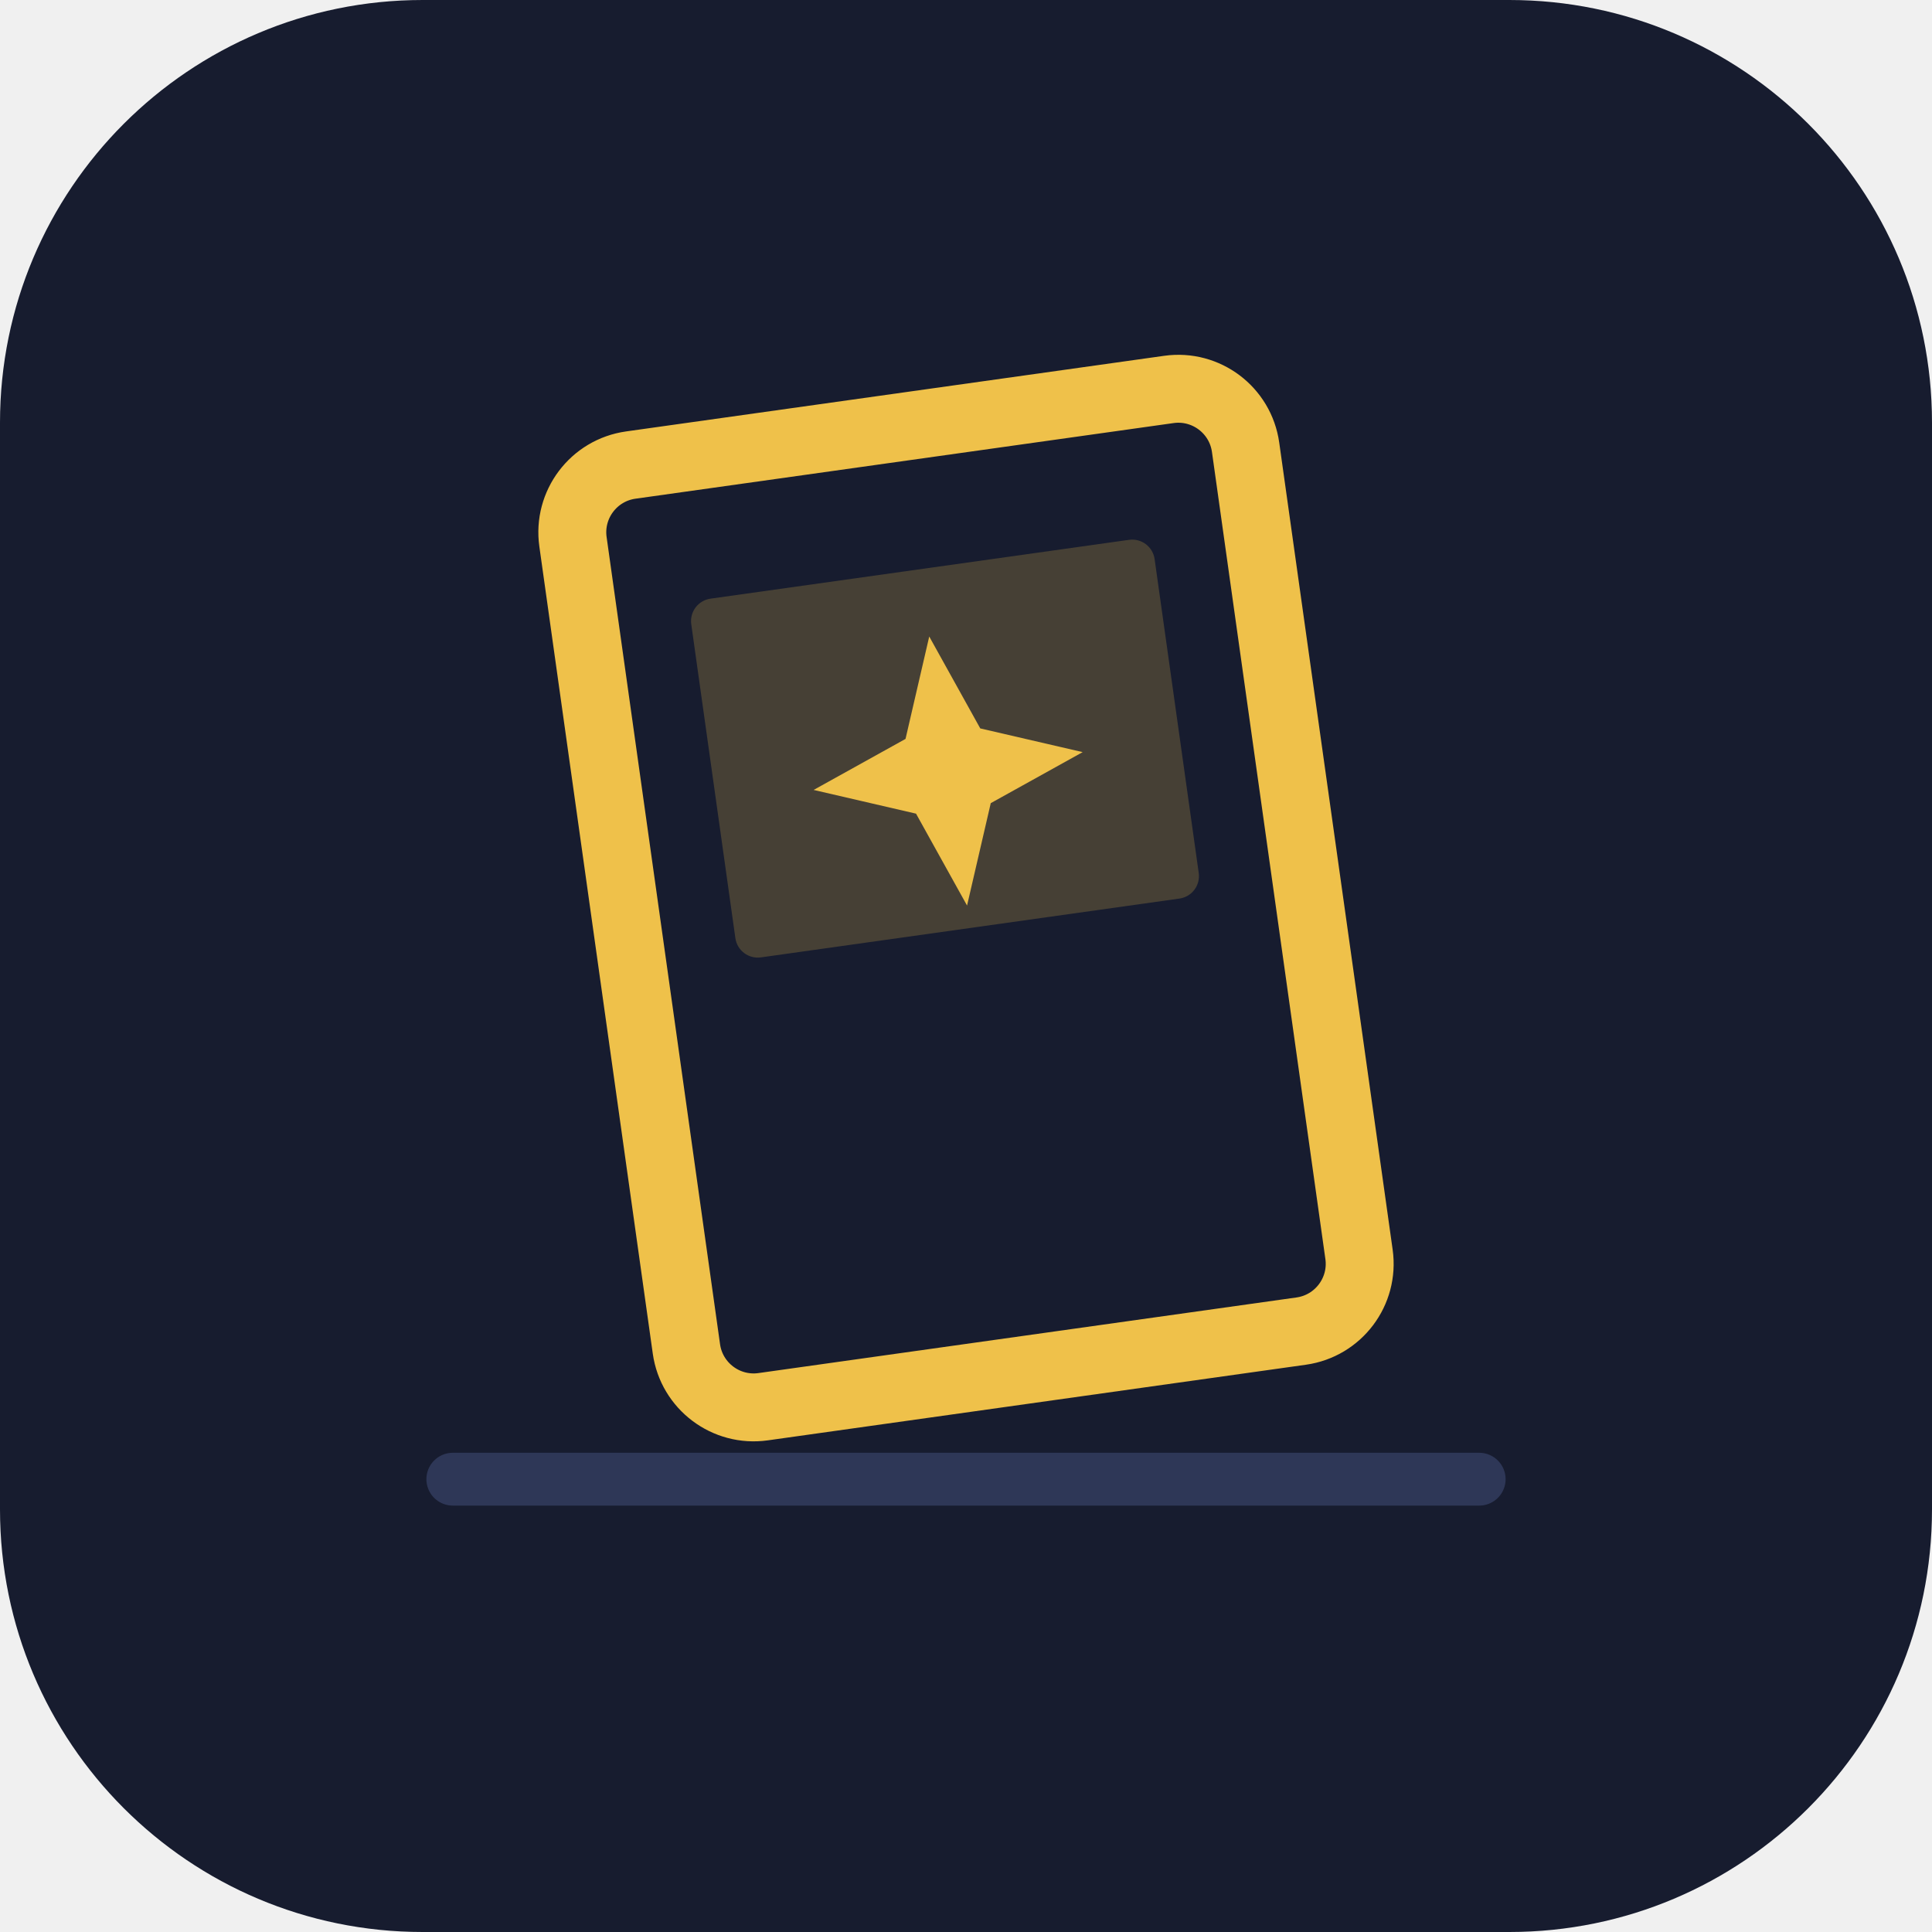
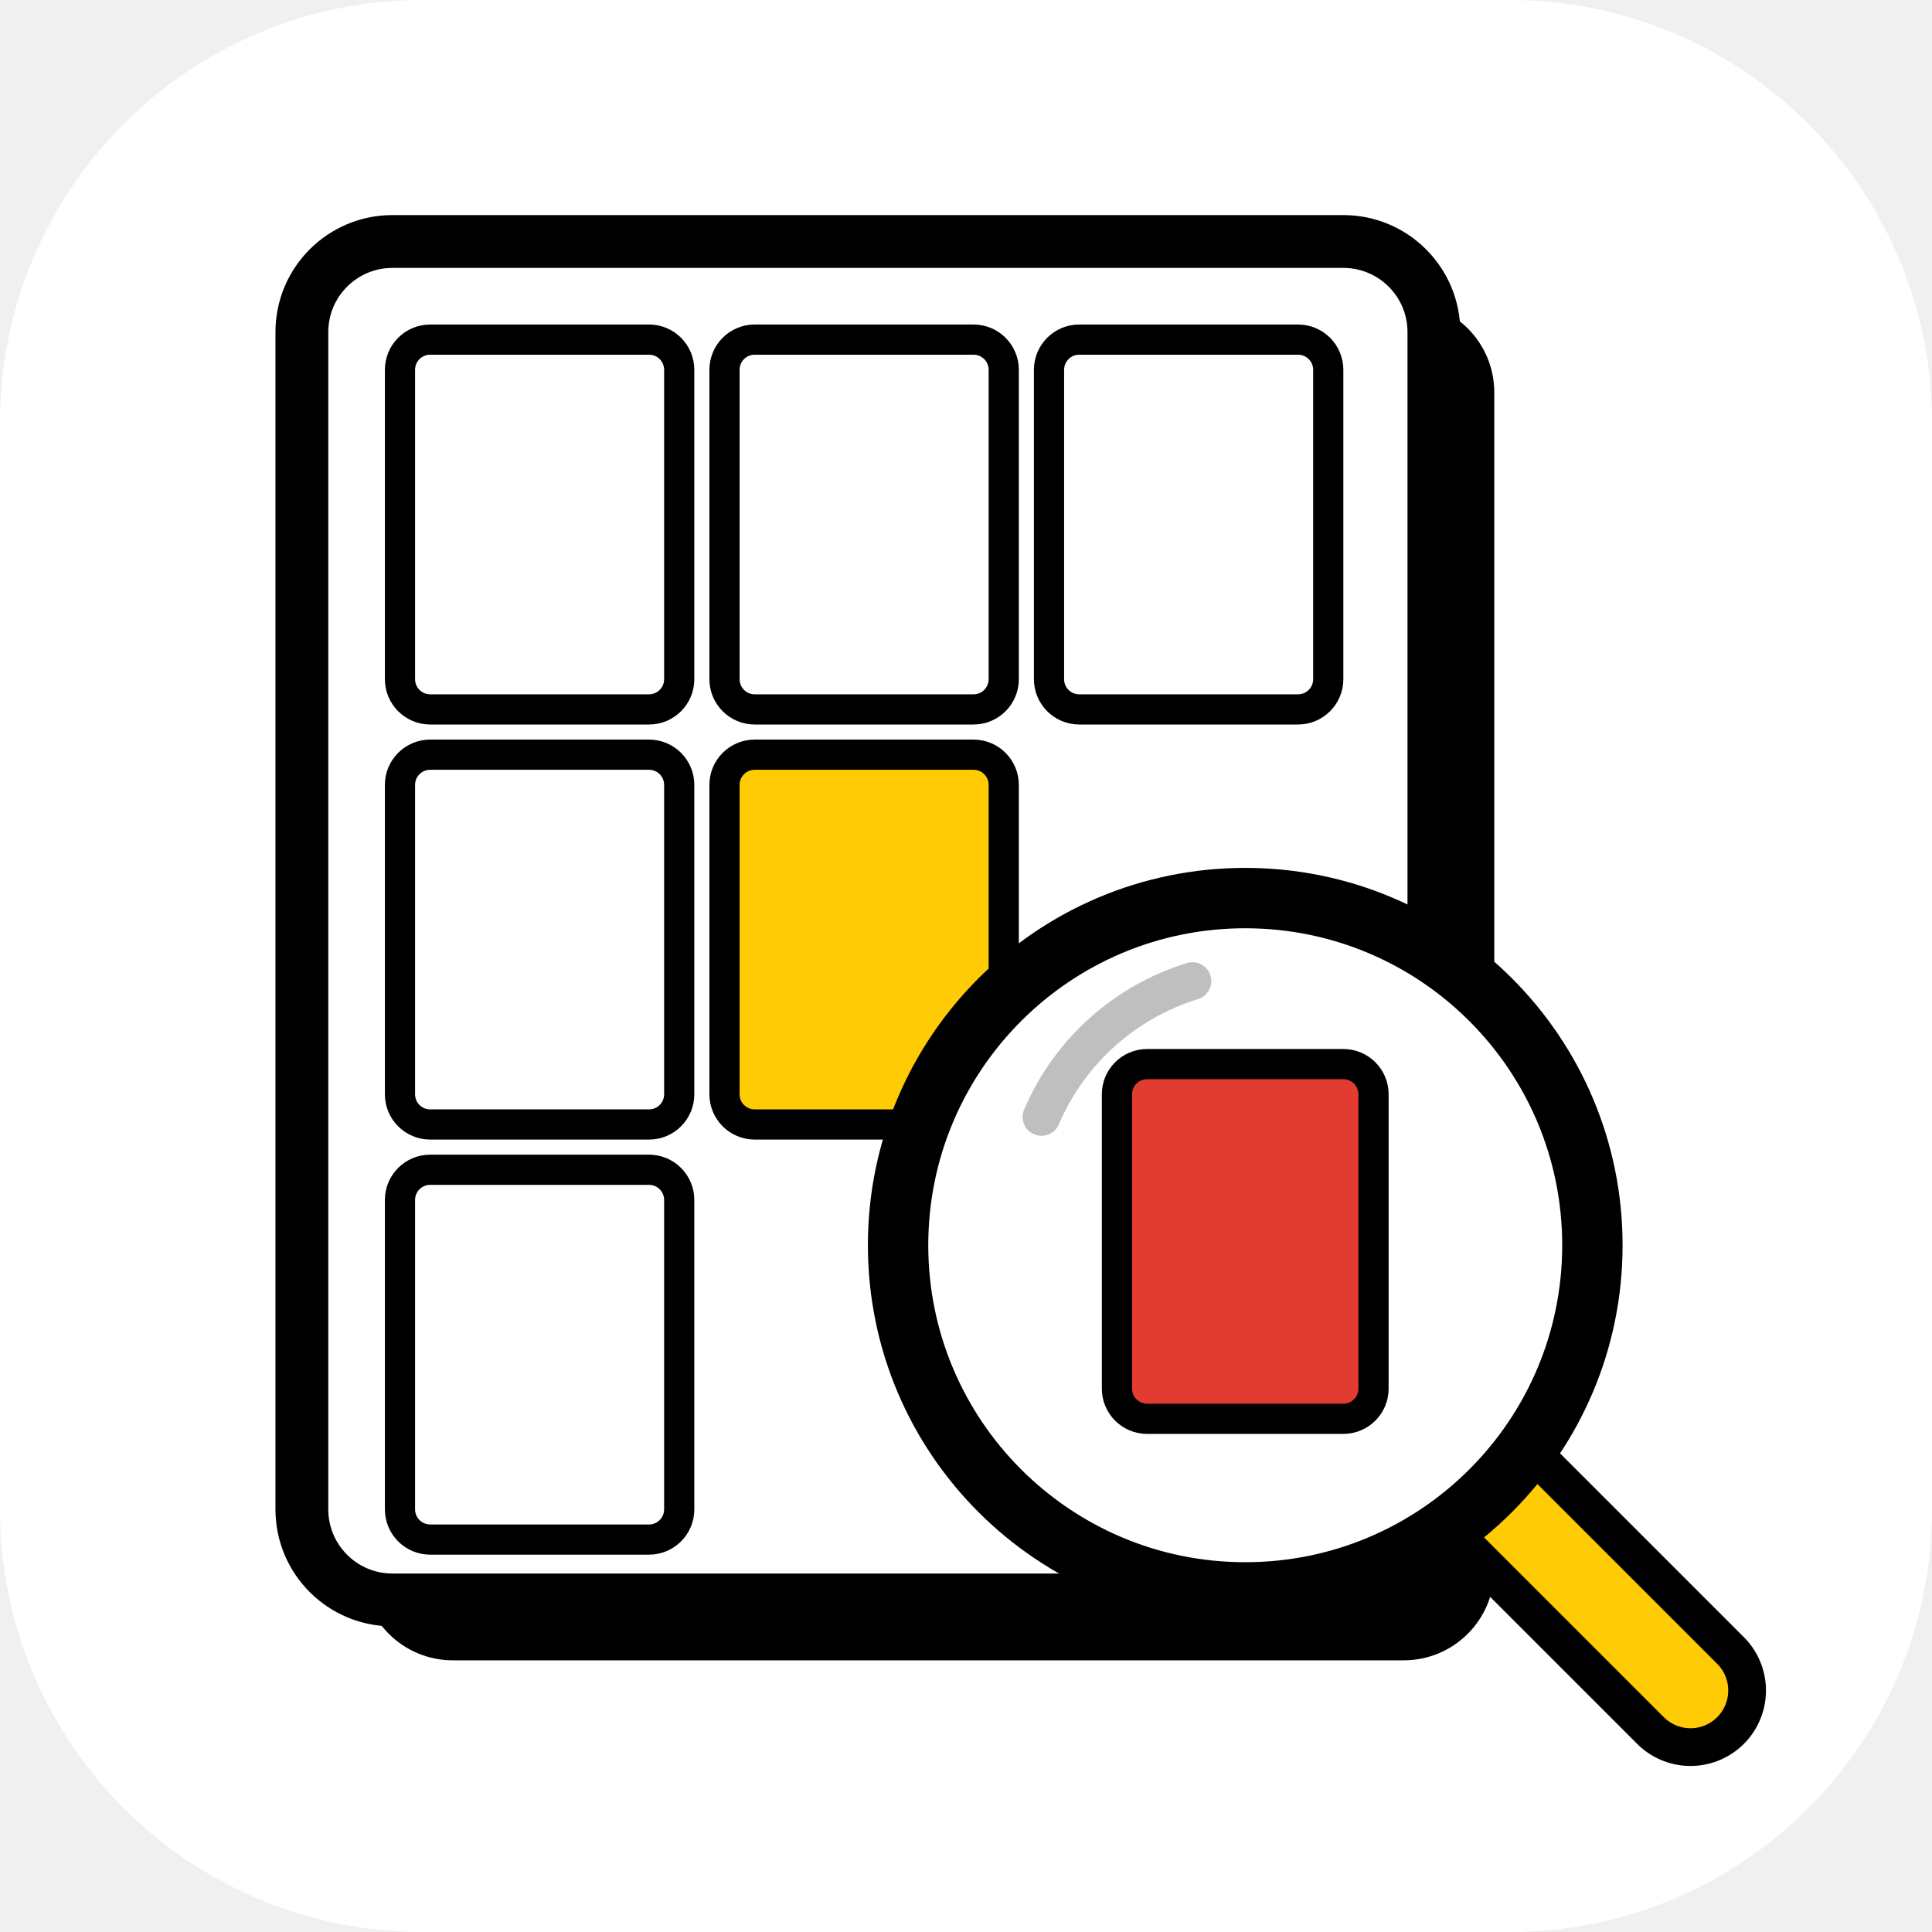
<svg xmlns="http://www.w3.org/2000/svg" viewBox="0 0 512 512">
-   <rect width="512" height="512" rx="112" fill="#171C2F" />
-   <rect x="166" y="112" width="180" height="252" rx="18" fill="none" stroke="#EFC14A" stroke-width="18" transform="rotate(-8 256 238)" />
-   <rect x="194" y="150" width="124" height="96" rx="6" fill="#EFC14A" opacity=".22" transform="rotate(-8 256 238)" />
-   <path d="M256 168l10 26 26 10-26 10-10 26-10-26-26-10 26-10z" fill="#EFC14A" transform="rotate(-8 256 238)" />
-   <path d="M120 392h272" stroke="#2E3757" stroke-width="14" stroke-linecap="round" />
+   <rect width="512" height="512" rx="112" fill="#FFFFFF" />
+   <g id="dibujo">
+     <rect x="96" y="80" width="300" height="360" rx="24" fill="#000000" />
+     <rect x="80" y="64" width="300" height="360" rx="24" fill="#FFFFFF" stroke="#000000" stroke-width="14" />
+     <g fill="none" stroke="#000000" stroke-width="8">
+       <rect x="106" y="90" width="74" height="98" rx="8" />
+       <rect x="192" y="90" width="74" height="98" rx="8" />
+       <rect x="278" y="90" width="74" height="98" rx="8" />
+       <rect x="106" y="200" width="74" height="98" rx="8" />
+       <rect x="106" y="310" width="74" height="98" rx="8" />
+     </g>
+     <rect x="192" y="200" width="74" height="98" rx="8" fill="#FFCB05" stroke="#000000" stroke-width="8" />
+     <path d="M396 396l52 52" stroke="#000000" stroke-width="40" stroke-linecap="round" />
+     <path d="M396 396l52 52" stroke="#FFCB05" stroke-width="20" stroke-linecap="round" />
+     <circle cx="330" cy="330" r="92" fill="#FFFFFF" stroke="#000000" stroke-width="16" />
+     <rect x="296" y="282" width="68" height="94" rx="8" fill="#E23B32" stroke="#000000" stroke-width="8" />
+     <path d="M276 296a64 64 0 0 1 40-36" fill="none" stroke="#000000" stroke-width="10" stroke-linecap="round" opacity=".25" />
+   </g>
</svg>
